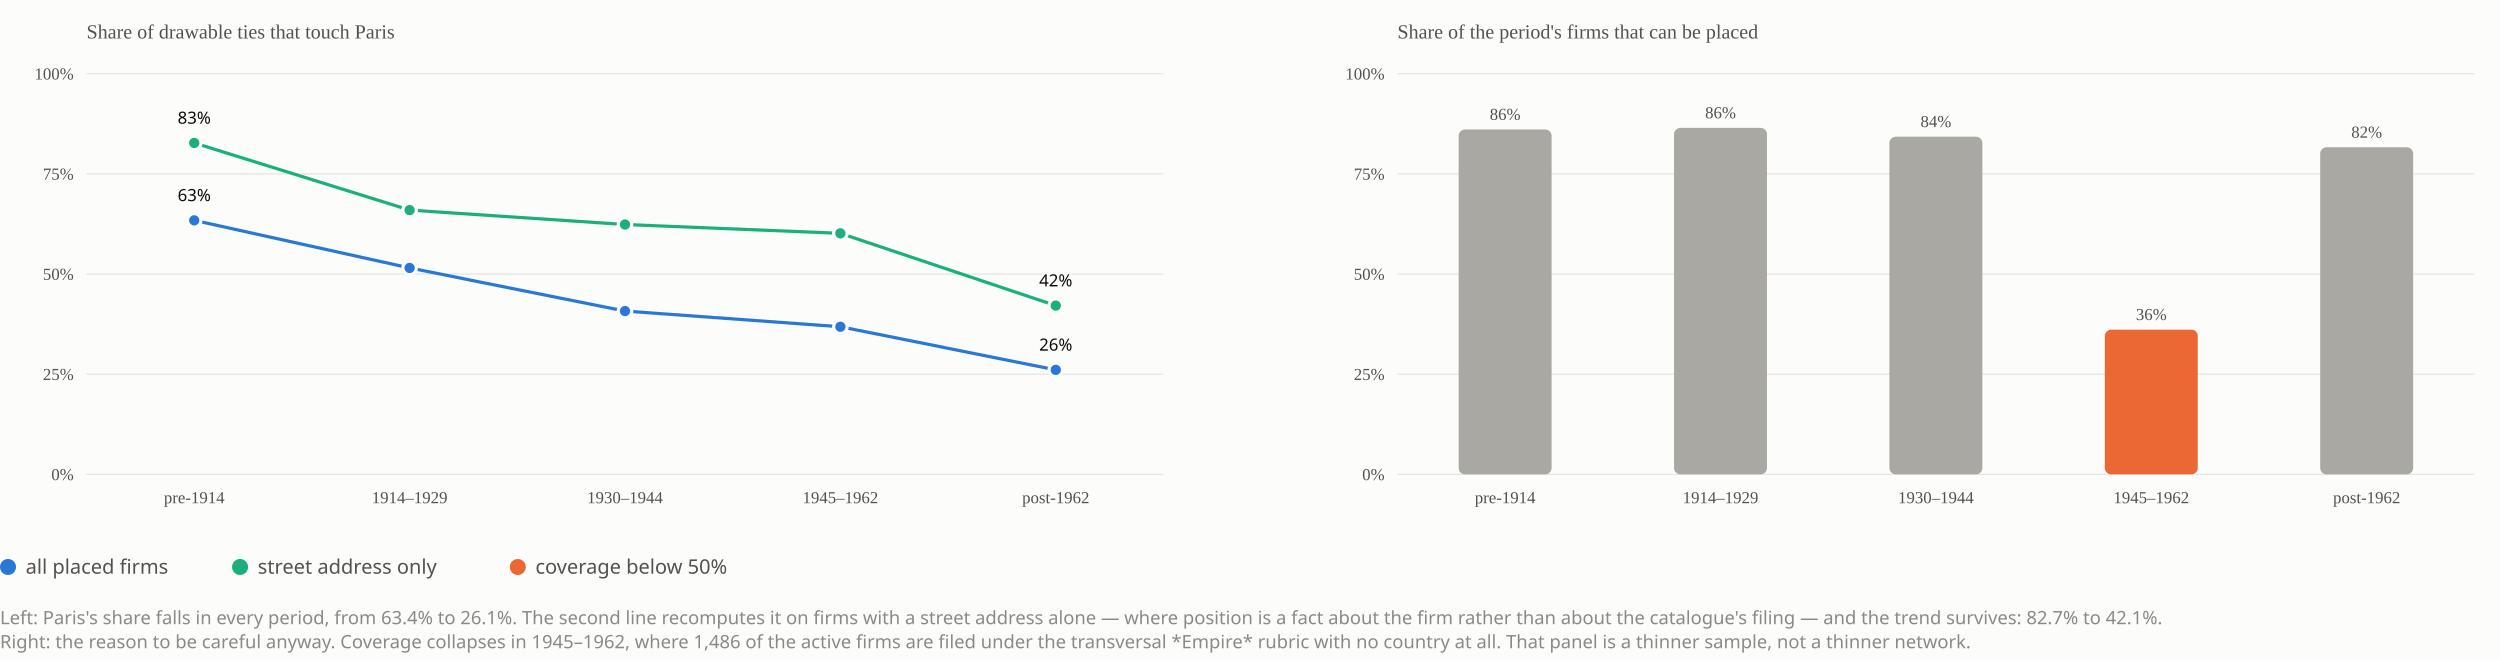
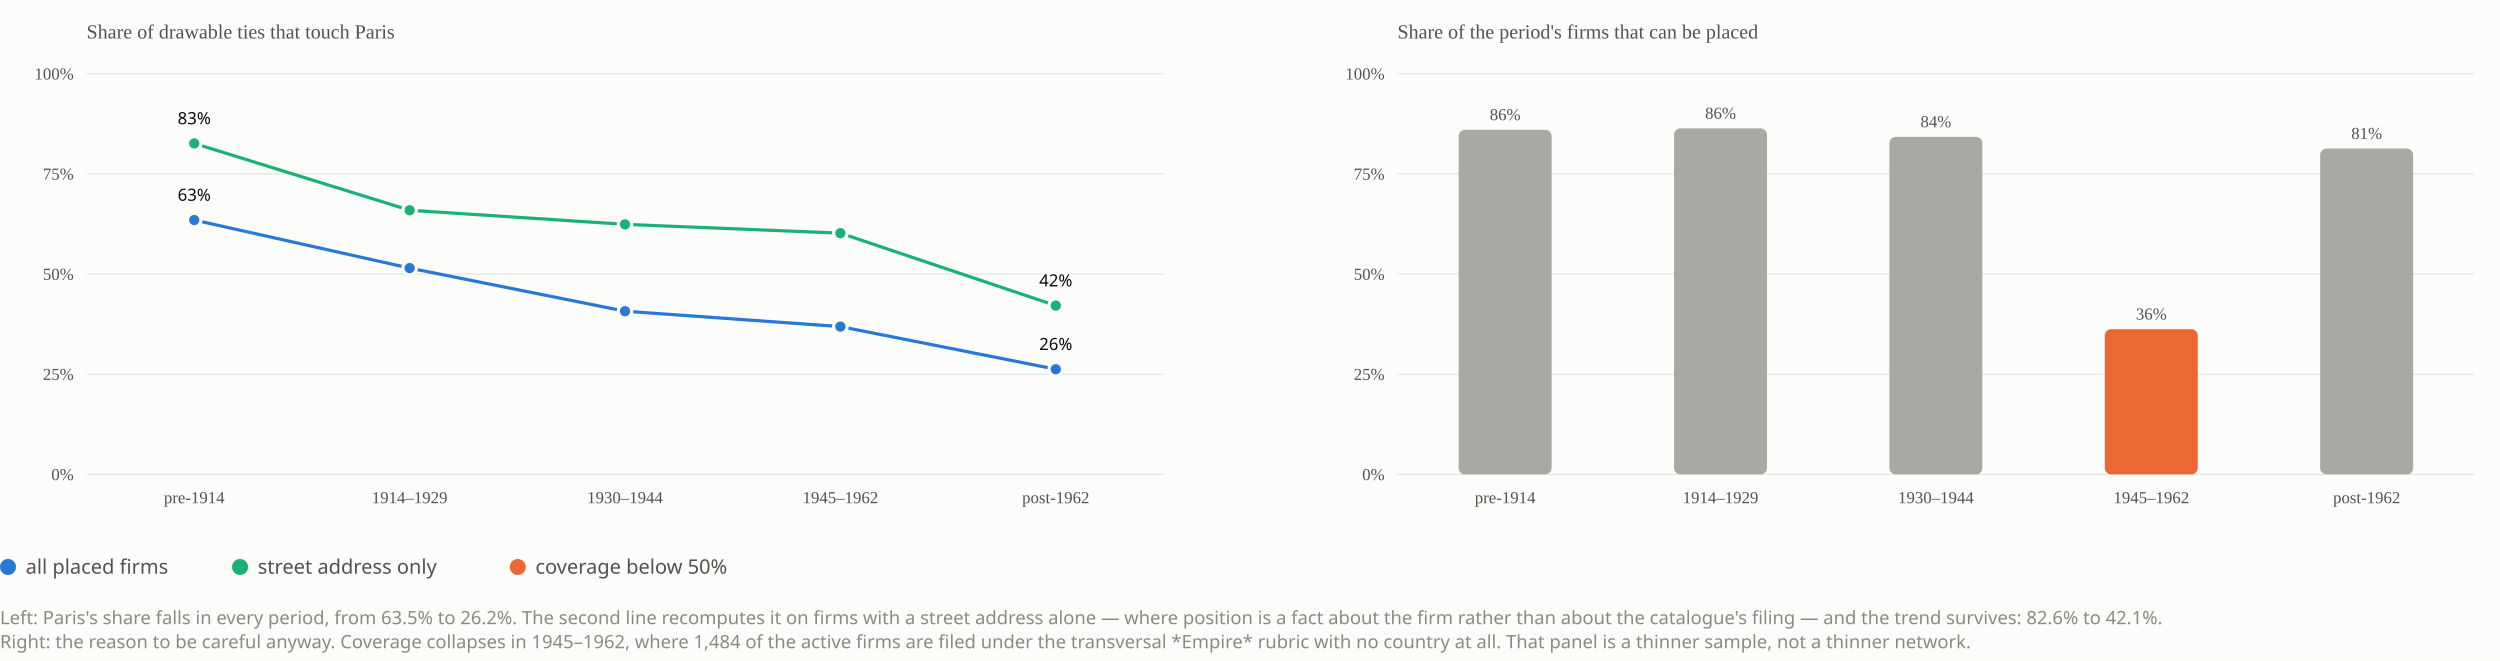
<svg xmlns="http://www.w3.org/2000/svg" viewBox="0 0 1560 412" width="1560" height="412" role="img" aria-label="Paris recedes — and what coverage could explain away">
  <rect width="1560" height="412" fill="#fcfcfb" />
  <line x1="54.0" y1="296.0" x2="726.0" y2="296.0" stroke="#e6e5e1" stroke-width="0.8" />
  <text x="46.0" y="299.6" text-anchor="end" font-size="10.5" fill="#52514e">0%</text>
  <line x1="54.0" y1="233.5" x2="726.0" y2="233.5" stroke="#e6e5e1" stroke-width="0.8" />
  <text x="46.0" y="237.1" text-anchor="end" font-size="10.5" fill="#52514e">25%</text>
  <line x1="54.0" y1="171.0" x2="726.0" y2="171.0" stroke="#e6e5e1" stroke-width="0.8" />
  <text x="46.0" y="174.6" text-anchor="end" font-size="10.5" fill="#52514e">50%</text>
  <line x1="54.0" y1="108.5" x2="726.0" y2="108.5" stroke="#e6e5e1" stroke-width="0.8" />
  <text x="46.0" y="112.1" text-anchor="end" font-size="10.5" fill="#52514e">75%</text>
  <line x1="54.0" y1="46.0" x2="726.0" y2="46.0" stroke="#e6e5e1" stroke-width="0.8" />
  <text x="46.0" y="49.6" text-anchor="end" font-size="10.5" fill="#52514e">100%</text>
  <text x="121.2" y="314.0" text-anchor="middle" font-size="10.5" fill="#52514e">pre-1914</text>
  <text x="255.6" y="314.0" text-anchor="middle" font-size="10.5" fill="#52514e">1914–1929</text>
  <text x="390.0" y="314.0" text-anchor="middle" font-size="10.5" fill="#52514e">1930–1944</text>
  <text x="524.4" y="314.0" text-anchor="middle" font-size="10.5" fill="#52514e">1945–1962</text>
  <text x="658.8" y="314.0" text-anchor="middle" font-size="10.5" fill="#52514e">post-1962</text>
  <line x1="872.0" y1="296.0" x2="1544.0" y2="296.0" stroke="#e6e5e1" stroke-width="0.8" />
  <text x="864.0" y="299.6" text-anchor="end" font-size="10.5" fill="#52514e">0%</text>
  <line x1="872.0" y1="233.5" x2="1544.0" y2="233.5" stroke="#e6e5e1" stroke-width="0.8" />
  <text x="864.0" y="237.1" text-anchor="end" font-size="10.5" fill="#52514e">25%</text>
  <line x1="872.0" y1="171.0" x2="1544.0" y2="171.0" stroke="#e6e5e1" stroke-width="0.8" />
  <text x="864.0" y="174.6" text-anchor="end" font-size="10.5" fill="#52514e">50%</text>
  <line x1="872.0" y1="108.5" x2="1544.0" y2="108.5" stroke="#e6e5e1" stroke-width="0.8" />
  <text x="864.0" y="112.1" text-anchor="end" font-size="10.5" fill="#52514e">75%</text>
  <line x1="872.0" y1="46.0" x2="1544.0" y2="46.0" stroke="#e6e5e1" stroke-width="0.8" />
  <text x="864.0" y="49.6" text-anchor="end" font-size="10.5" fill="#52514e">100%</text>
  <text x="939.2" y="314.0" text-anchor="middle" font-size="10.5" fill="#52514e">pre-1914</text>
  <text x="1073.6" y="314.0" text-anchor="middle" font-size="10.5" fill="#52514e">1914–1929</text>
  <text x="1208.0" y="314.0" text-anchor="middle" font-size="10.5" fill="#52514e">1930–1944</text>
  <text x="1342.4" y="314.0" text-anchor="middle" font-size="10.5" fill="#52514e">1945–1962</text>
  <text x="1476.8" y="314.0" text-anchor="middle" font-size="10.5" fill="#52514e">post-1962</text>
-   <path d="M121.2 137.5L255.6 167.2L390.0 194.1L524.4 203.9L658.8 230.8" fill="none" stroke="#2a78d6" stroke-width="2" stroke-linejoin="round" />
-   <circle cx="121.2" cy="137.5" r="4.2" fill="#2a78d6" stroke="#fcfcfb" stroke-width="2" />
-   <circle cx="255.6" cy="167.2" r="4.2" fill="#2a78d6" stroke="#fcfcfb" stroke-width="2" />
-   <circle cx="390.0" cy="194.1" r="4.2" fill="#2a78d6" stroke="#fcfcfb" stroke-width="2" />
-   <circle cx="524.4" cy="203.9" r="4.2" fill="#2a78d6" stroke="#fcfcfb" stroke-width="2" />
-   <circle cx="658.8" cy="230.8" r="4.2" fill="#2a78d6" stroke="#fcfcfb" stroke-width="2" />
-   <text x="121.2" y="125.5" text-anchor="middle" font-size="10.5" font-weight="400" font-family="ui-sans-serif,system-ui,sans-serif" fill="#0b0b0b" stroke="#fcfcfb" stroke-width="3.0" stroke-linejoin="round" paint-order="stroke">63%</text>
-   <text x="658.8" y="218.8" text-anchor="middle" font-size="10.5" font-weight="400" font-family="ui-sans-serif,system-ui,sans-serif" fill="#0b0b0b" stroke="#fcfcfb" stroke-width="3.0" stroke-linejoin="round" paint-order="stroke">26%</text>
-   <path d="M121.2 89.2L255.6 131.1L390.0 140.1L524.4 145.6L658.8 190.7" fill="none" stroke="#1baf7a" stroke-width="2" stroke-linejoin="round" />
-   <circle cx="121.2" cy="89.2" r="4.2" fill="#1baf7a" stroke="#fcfcfb" stroke-width="2" />
-   <circle cx="255.6" cy="131.1" r="4.2" fill="#1baf7a" stroke="#fcfcfb" stroke-width="2" />
-   <circle cx="390.0" cy="140.1" r="4.2" fill="#1baf7a" stroke="#fcfcfb" stroke-width="2" />
-   <circle cx="524.4" cy="145.6" r="4.2" fill="#1baf7a" stroke="#fcfcfb" stroke-width="2" />
+   <path d="M121.2 137.3L255.6 167.3L390.0 194.2L524.4 203.8L658.8 230.4" fill="none" stroke="#2a78d6" stroke-width="2" stroke-linejoin="round" />
+   <circle cx="121.2" cy="137.3" r="4.2" fill="#2a78d6" stroke="#fcfcfb" stroke-width="2" />
+   <circle cx="255.6" cy="167.3" r="4.2" fill="#2a78d6" stroke="#fcfcfb" stroke-width="2" />
+   <circle cx="390.0" cy="194.2" r="4.2" fill="#2a78d6" stroke="#fcfcfb" stroke-width="2" />
+   <circle cx="524.4" cy="203.8" r="4.2" fill="#2a78d6" stroke="#fcfcfb" stroke-width="2" />
+   <circle cx="658.8" cy="230.4" r="4.2" fill="#2a78d6" stroke="#fcfcfb" stroke-width="2" />
+   <text x="121.2" y="125.3" text-anchor="middle" font-size="10.5" font-weight="400" font-family="ui-sans-serif,system-ui,sans-serif" fill="#0b0b0b" stroke="#fcfcfb" stroke-width="3.0" stroke-linejoin="round" paint-order="stroke">63%</text>
+   <text x="658.8" y="218.4" text-anchor="middle" font-size="10.5" font-weight="400" font-family="ui-sans-serif,system-ui,sans-serif" fill="#0b0b0b" stroke="#fcfcfb" stroke-width="3.0" stroke-linejoin="round" paint-order="stroke">26%</text>
+   <path d="M121.2 89.5L255.6 131.2L390.0 140.0L524.4 145.5L658.8 190.7" fill="none" stroke="#1baf7a" stroke-width="2" stroke-linejoin="round" />
+   <circle cx="121.2" cy="89.5" r="4.2" fill="#1baf7a" stroke="#fcfcfb" stroke-width="2" />
+   <circle cx="255.6" cy="131.2" r="4.2" fill="#1baf7a" stroke="#fcfcfb" stroke-width="2" />
+   <circle cx="390.0" cy="140.0" r="4.2" fill="#1baf7a" stroke="#fcfcfb" stroke-width="2" />
+   <circle cx="524.4" cy="145.5" r="4.2" fill="#1baf7a" stroke="#fcfcfb" stroke-width="2" />
  <circle cx="658.8" cy="190.7" r="4.2" fill="#1baf7a" stroke="#fcfcfb" stroke-width="2" />
-   <text x="121.2" y="77.2" text-anchor="middle" font-size="10.5" font-weight="400" font-family="ui-sans-serif,system-ui,sans-serif" fill="#0b0b0b" stroke="#fcfcfb" stroke-width="3.0" stroke-linejoin="round" paint-order="stroke">83%</text>
+   <text x="121.2" y="77.5" text-anchor="middle" font-size="10.5" font-weight="400" font-family="ui-sans-serif,system-ui,sans-serif" fill="#0b0b0b" stroke="#fcfcfb" stroke-width="3.0" stroke-linejoin="round" paint-order="stroke">83%</text>
  <text x="658.8" y="178.7" text-anchor="middle" font-size="10.5" font-weight="400" font-family="ui-sans-serif,system-ui,sans-serif" fill="#0b0b0b" stroke="#fcfcfb" stroke-width="3.0" stroke-linejoin="round" paint-order="stroke">42%</text>
-   <rect x="910.2" y="80.8" width="58.0" height="215.2" rx="4" fill="#a9a8a2" />
-   <text x="939.2" y="74.8" text-anchor="middle" font-size="10.5" fill="#52514e">86%</text>
-   <rect x="1044.6" y="79.8" width="58.0" height="216.2" rx="4" fill="#a9a8a2" />
-   <text x="1073.6" y="73.8" text-anchor="middle" font-size="10.5" fill="#52514e">86%</text>
-   <rect x="1179.0" y="85.3" width="58.0" height="210.7" rx="4" fill="#a9a8a2" />
-   <text x="1208.0" y="79.3" text-anchor="middle" font-size="10.5" fill="#52514e">84%</text>
-   <rect x="1313.4" y="205.7" width="58.0" height="90.3" rx="4" fill="#eb6834" />
-   <text x="1342.4" y="199.7" text-anchor="middle" font-size="10.5" fill="#52514e">36%</text>
-   <rect x="1447.8" y="91.9" width="58.0" height="204.1" rx="4" fill="#a9a8a2" />
-   <text x="1476.8" y="85.9" text-anchor="middle" font-size="10.5" fill="#52514e">82%</text>
+   <rect x="910.2" y="81.0" width="58.0" height="215.0" rx="4" fill="#a9a8a2" />
+   <text x="939.2" y="75.0" text-anchor="middle" font-size="10.5" fill="#52514e">86%</text>
+   <rect x="1044.6" y="80.1" width="58.0" height="215.9" rx="4" fill="#a9a8a2" />
+   <text x="1073.6" y="74.1" text-anchor="middle" font-size="10.5" fill="#52514e">86%</text>
+   <rect x="1179.0" y="85.4" width="58.0" height="210.6" rx="4" fill="#a9a8a2" />
+   <text x="1208.0" y="79.4" text-anchor="middle" font-size="10.5" fill="#52514e">84%</text>
+   <rect x="1313.4" y="205.4" width="58.0" height="90.6" rx="4" fill="#eb6834" />
+   <text x="1342.4" y="199.4" text-anchor="middle" font-size="10.5" fill="#52514e">36%</text>
+   <rect x="1447.8" y="92.7" width="58.0" height="203.3" rx="4" fill="#a9a8a2" />
+   <text x="1476.8" y="86.7" text-anchor="middle" font-size="10.5" fill="#52514e">81%</text>
  <text x="54.0" y="24.0" text-anchor="start" font-size="12.5" fill="#52514e">Share of drawable ties that touch Paris</text>
  <text x="872.0" y="24.0" text-anchor="start" font-size="12.5" fill="#52514e">Share of the period's firms that can be placed</text>
  <g font-size="12.5" font-family="ui-sans-serif,system-ui,sans-serif" fill="#52514e">
    <circle cx="5.0" cy="353.8" r="5" fill="#2a78d6" />
    <text x="16.0" y="358.0">all placed firms</text>
    <circle cx="149.8" cy="353.8" r="5" fill="#1baf7a" />
    <text x="160.8" y="358.0">street address only</text>
    <circle cx="323.1" cy="353.8" r="5" fill="#eb6834" />
    <text x="334.1" y="358.0">coverage below 50%</text>
  </g>
  <g font-size="11.5" font-family="ui-sans-serif,system-ui,sans-serif" fill="#8a8983">
-     <text x="0" y="389.5">Left: Paris's share falls in every period, from 63.4% to 26.1%. The second line recomputes it on firms with a street address alone — where position is a fact about the firm rather than about the catalogue's filing — and the trend survives: 82.7% to 42.1%.</text>
-     <text x="0" y="404.5">Right: the reason to be careful anyway. Coverage collapses in 1945–1962, where 1,486 of the active firms are filed under the transversal *Empire* rubric with no country at all. That panel is a thinner sample, not a thinner network.</text>
+     <text x="0" y="389.5">Left: Paris's share falls in every period, from 63.5% to 26.2%. The second line recomputes it on firms with a street address alone — where position is a fact about the firm rather than about the catalogue's filing — and the trend survives: 82.6% to 42.1%.</text>
+     <text x="0" y="404.5">Right: the reason to be careful anyway. Coverage collapses in 1945–1962, where 1,484 of the active firms are filed under the transversal *Empire* rubric with no country at all. That panel is a thinner sample, not a thinner network.</text>
  </g>
</svg>
